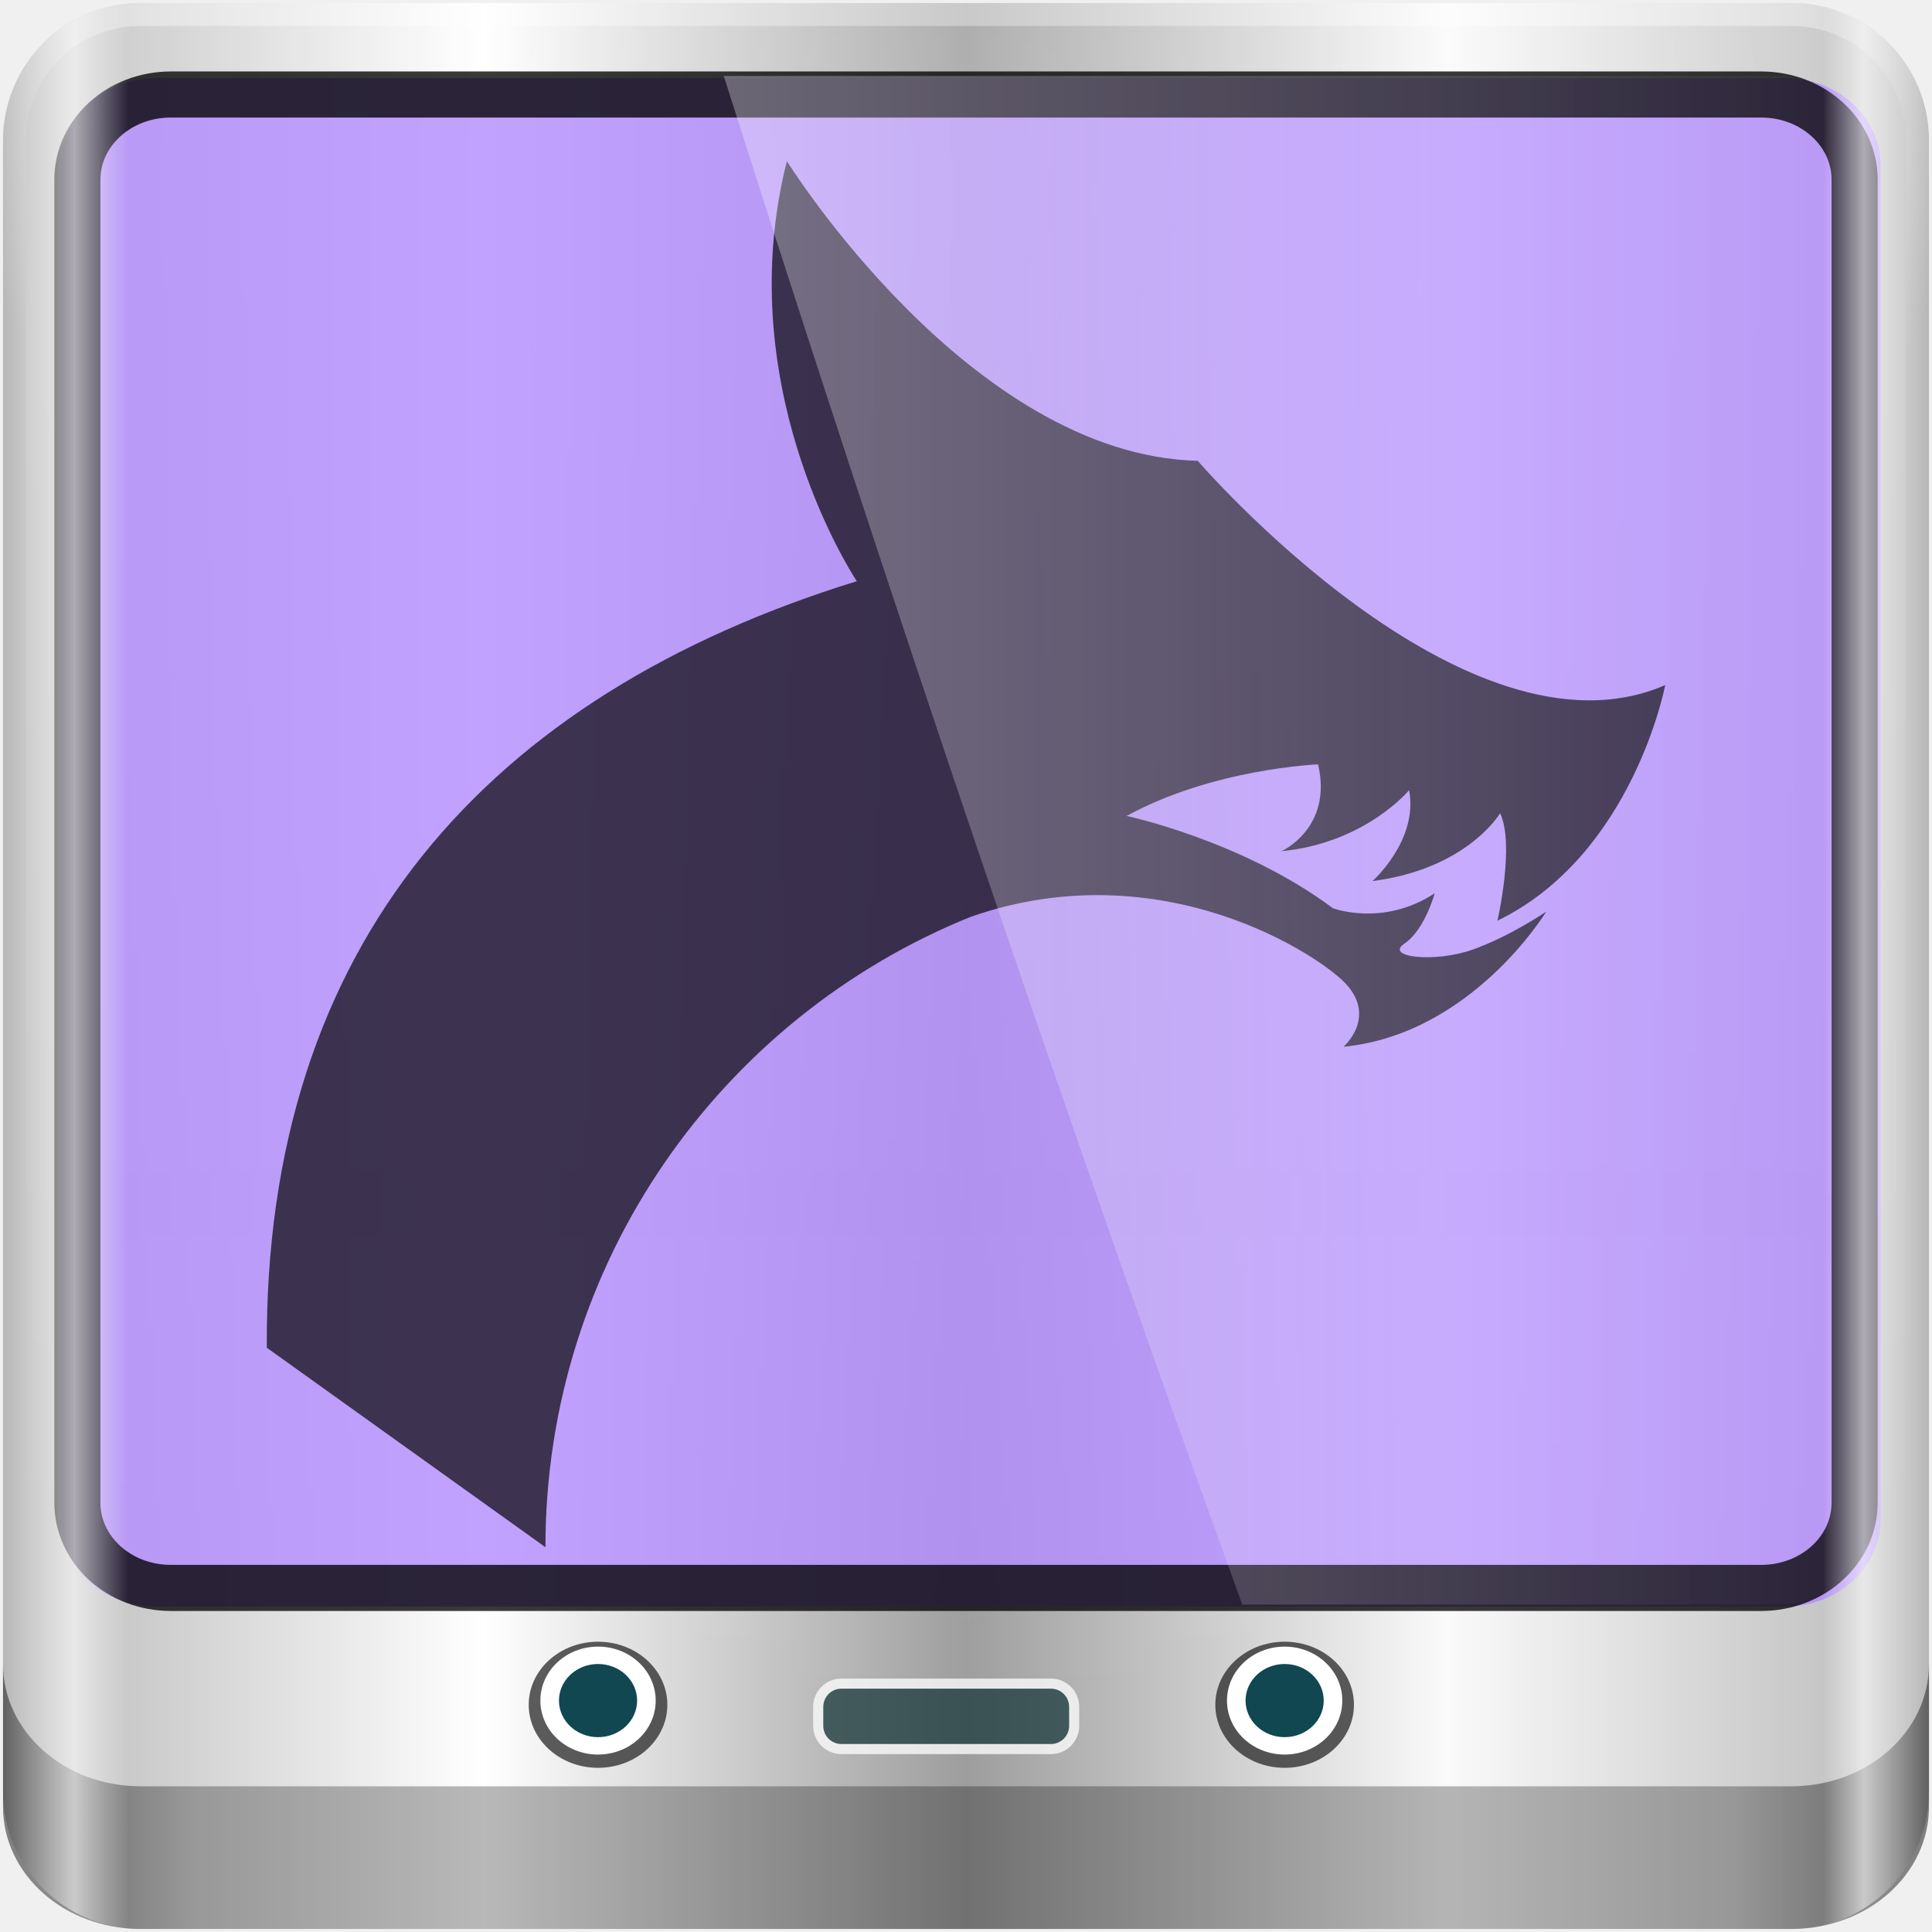
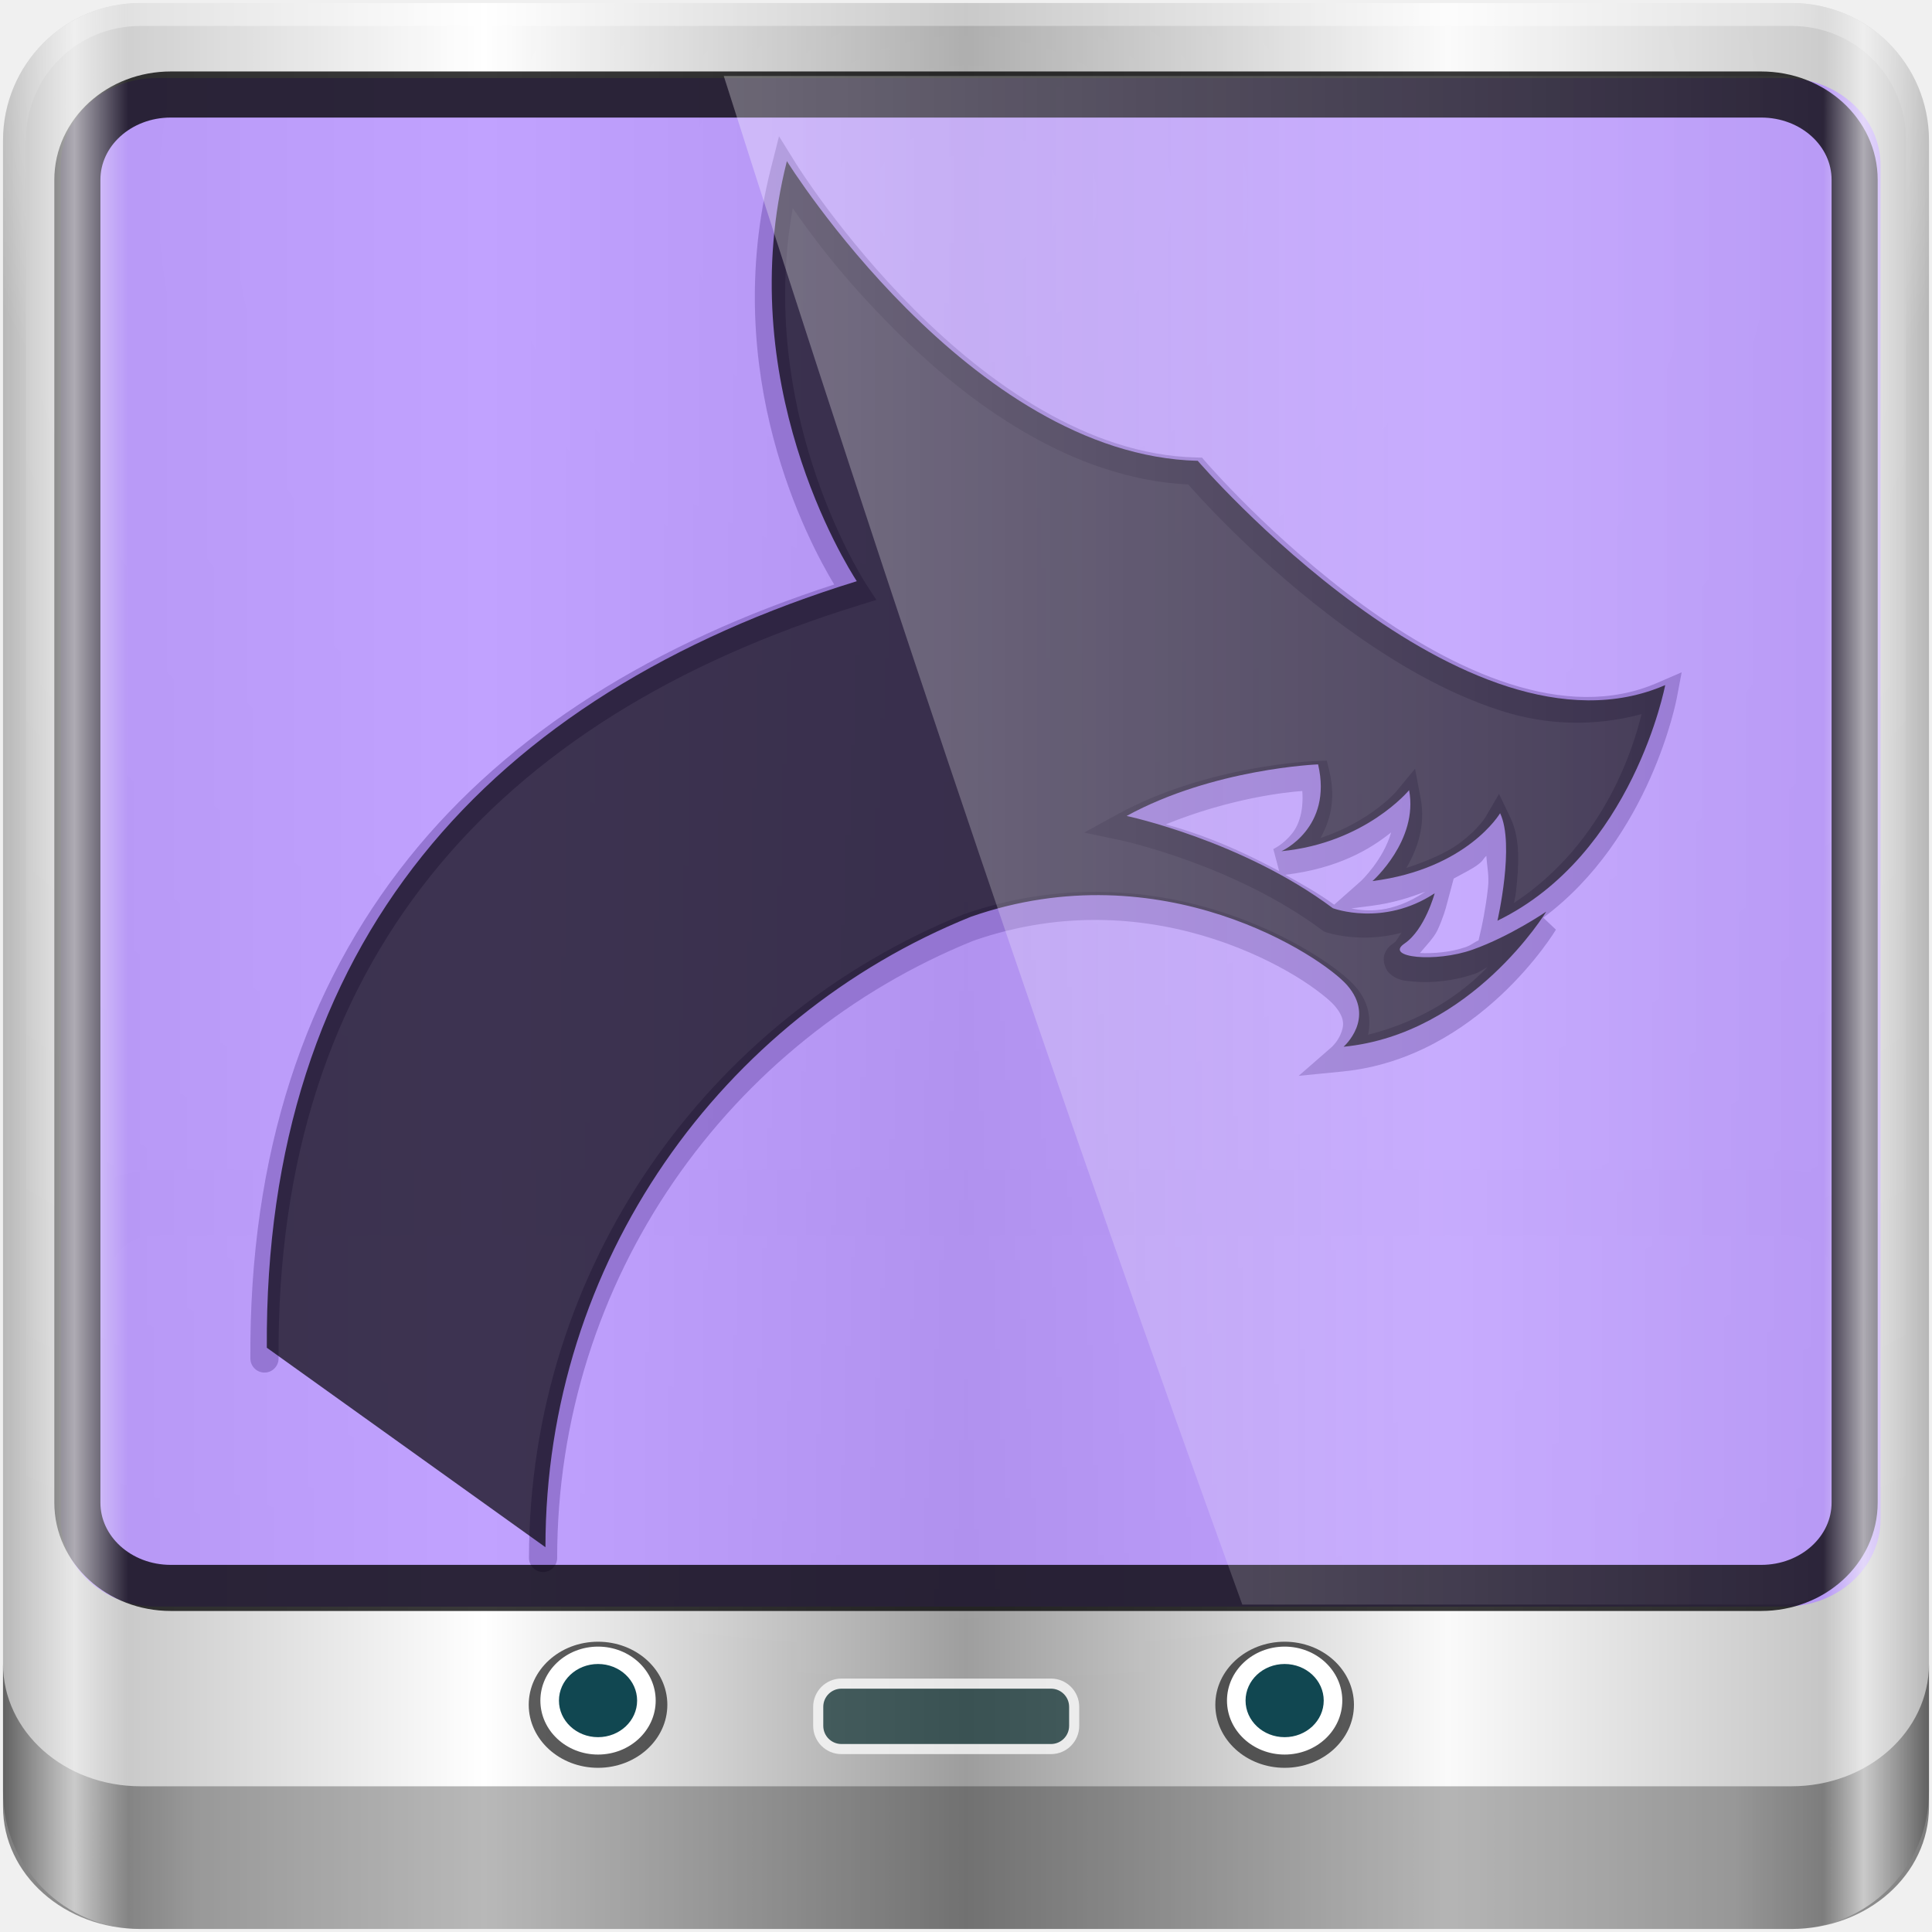
<svg xmlns="http://www.w3.org/2000/svg" xmlns:xlink="http://www.w3.org/1999/xlink" viewBox="0 0 96 96" version="1.1" id="svg37" width="96" height="96">
  <defs id="defs27">
    <linearGradient y2="517.8" x2="0" y1="545.8" gradientUnits="userSpaceOnUse" id="linearGradient6">
      <stop stop-color="#3889e9" id="stop2" />
      <stop offset="1" stop-color="#5ea5fb" id="stop4" />
    </linearGradient>
    <linearGradient gradientUnits="userSpaceOnUse" y2="500.88" x2="409.88" y1="547.13" x1="409.76" id="2" xlink:href="#0" />
    <linearGradient x1="-324.94" y1="649.74" x2="-328.21" y2="307.75" gradientUnits="userSpaceOnUse" id="linearGradient13">
      <stop stop-color="#016ed4" id="stop9" />
      <stop offset="1" stop-color="#00b1ff" id="stop11" />
    </linearGradient>
    <linearGradient gradientUnits="userSpaceOnUse" x1="346.57" y1="513.8" x2="361.57" y2="528.8" id="linearGradient19">
      <stop stop-color="#2e5d89" id="stop15" />
      <stop offset="1" stop-color="#1b92f4" id="stop17" />
    </linearGradient>
    <linearGradient id="0">
      <stop stop-color="#9662ff" id="stop21" />
      <stop offset="1" stop-color="#bc9bff" id="stop23" />
    </linearGradient>
    <linearGradient gradientUnits="userSpaceOnUse" y2="516.48" x2="0" y1="546.93" id="1" xlink:href="#0" />
    <linearGradient id="linearGradient5700-9">
      <stop style="stop-color:#ffffff;stop-opacity:0;" offset="0" id="stop5702-6" />
      <stop id="stop5704-6" offset="0.037" style="stop-color:#ffffff;stop-opacity:0.851;" />
      <stop style="stop-color:#ffffff;stop-opacity:0;" offset="0.065" id="stop5706-4" />
      <stop id="stop5712-0" offset="0.945" style="stop-color:#ffffff;stop-opacity:0;" />
      <stop id="stop5710-1" offset="0.966" style="stop-color:#ffffff;stop-opacity:0.851;" />
      <stop style="stop-color:#ffffff;stop-opacity:0;" offset="1" id="stop5708-7" />
    </linearGradient>
    <linearGradient id="linearGradient15653">
      <stop id="stop15655" offset="0" style="stop-color:#22a7dc;stop-opacity:1;" />
      <stop id="stop15657" offset="1" style="stop-color:#1d73bb;stop-opacity:1;" />
    </linearGradient>
    <linearGradient id="linearGradient4091-0-3-0-7-0">
      <stop id="stop4093-3-6-4-2-5" offset="0" style="stop-color:#ffffff;stop-opacity:1;" />
      <stop style="stop-color:#ffffff;stop-opacity:1;" offset="0.8" id="stop4099-6-1-8-3-2" />
      <stop id="stop4095-1-0-7-9-7" offset="1" style="stop-color:#ffffff;stop-opacity:0;" />
    </linearGradient>
    <linearGradient id="linearGradient3832-0-6-1-1-0">
      <stop id="stop3834-6-3-7-1-2" offset="0" style="stop-color:#000000;stop-opacity:1;" />
      <stop style="stop-color:#000000;stop-opacity:0.588;" offset="0.1" id="stop3872-2-4-7" />
      <stop id="stop3844-6-2-7-6-3" offset="0.9" style="stop-color:#000000;stop-opacity:0.588;" />
      <stop id="stop3836-5-0-2-9-1" offset="1" style="stop-color:#000000;stop-opacity:1;" />
    </linearGradient>
    <linearGradient xlink:href="#linearGradient6139-0-0" id="linearGradient5021-2" gradientUnits="userSpaceOnUse" x1="6" y1="47" x2="90" y2="47" gradientTransform="matrix(1.135375,0,0,1.133663,-40.03712,-46.78764)" />
    <linearGradient id="linearGradient6139-0-0">
      <stop style="stop-color:#b7b7b7;stop-opacity:1;" offset="0" id="stop6141-2-9" />
      <stop id="stop6151-0-8" offset="0.25" style="stop-color:#ffffff;stop-opacity:1;" />
      <stop id="stop6147-1-4" offset="0.5" style="stop-color:#9d9d9d;stop-opacity:1;" />
      <stop style="stop-color:#fafafa;stop-opacity:1;" offset="0.75" id="stop6149-4-9" />
      <stop style="stop-color:#b7b7b7;stop-opacity:1;" offset="1" id="stop6143-4-8" />
    </linearGradient>
    <linearGradient id="linearGradient3700">
      <stop id="stop3702" style="stop-color:#78a1bd;stop-opacity:1" offset="0" />
      <stop id="stop3704" style="stop-color:#afc8d8;stop-opacity:1" offset="1" />
    </linearGradient>
    <linearGradient x1="45.448" y1="92.54" x2="45.448" y2="7.017" id="ButtonShadow-3" gradientUnits="userSpaceOnUse" gradientTransform="scale(1.005865,0.994169)">
      <stop id="stop3750-3" style="stop-color:#000000;stop-opacity:1" offset="0" />
      <stop id="stop3752-9" style="stop-color:#000000;stop-opacity:0.588" offset="1" />
    </linearGradient>
    <filter id="filter3174-0" style="color-interpolation-filters:sRGB">
      <feGaussianBlur id="feGaussianBlur3176-0" stdDeviation="1.71" />
    </filter>
    <linearGradient id="linearGradient3752">
      <stop id="stop3754" style="stop-color:#0e4688;stop-opacity:1" offset="0" />
      <stop id="stop3756" style="stop-color:#135eb7;stop-opacity:1" offset="1" />
    </linearGradient>
    <linearGradient id="linearGradient3816">
      <stop id="stop3818" style="stop-color:#ffffff;stop-opacity:1" offset="0" />
      <stop id="stop3820" style="stop-color:#ffffff;stop-opacity:0" offset="1" />
    </linearGradient>
    <linearGradient y2="47" x2="90" y1="47" x1="6" gradientTransform="matrix(1.139286,0,0,1.139285,488.2203,-310.9755)" gradientUnits="userSpaceOnUse" id="linearGradient18211" xlink:href="#linearGradient5700-9" />
    <linearGradient x1="783.863" y1="-313.524" x2="1099.685" y2="1340.56" id="linearGradient2994-7-6" xlink:href="#linearGradient3004-7-1" gradientUnits="userSpaceOnUse" gradientTransform="matrix(1.237124,0,0,1.237124,-1037.425,-1010.413)" />
    <linearGradient id="linearGradient3004-7-1">
      <stop id="stop3006-7-4" style="stop-color:#ffffff;stop-opacity:1" offset="0" />
      <stop id="stop7609-6-7" style="stop-color:#ffffff;stop-opacity:1" offset="0.342" />
      <stop id="stop7599-5-0" style="stop-color:#bebdf3;stop-opacity:1" offset="0.52" />
      <stop id="stop7611-6-8" style="stop-color:#8f82f9;stop-opacity:1" offset="0.754" />
      <stop id="stop7613-3-8" style="stop-color:#9f99c7;stop-opacity:1" offset="0.871" />
      <stop id="stop3008-5-5" style="stop-color:#524c76;stop-opacity:1" offset="1" />
    </linearGradient>
    <linearGradient x1="464.017" y1="697.437" x2="368.621" y2="269.709" id="linearGradient2986-6-4" xlink:href="#linearGradient3004-7-1" gradientUnits="userSpaceOnUse" gradientTransform="matrix(1.237124,0,0,1.237124,-161.0905,-377.3414)" />
    <radialGradient cx="49.53" cy="320.086" r="31.949" fx="49.53" fy="320.086" id="radialGradient5851-1-2" xlink:href="#linearGradient3004-7-1" gradientUnits="userSpaceOnUse" gradientTransform="matrix(3.287367,0,0,2.519654,111.6891,-642.7214)" />
    <radialGradient cx="332.723" cy="590.59" r="218.022" fx="332.723" fy="590.59" id="radialGradient3228-2-2" xlink:href="#linearGradient3004-7-1" gradientUnits="userSpaceOnUse" gradientTransform="matrix(-0.0660395,4.190266,-3.573754,-0.05626827,2168.154,-1171.421)" />
    <linearGradient id="linearGradient4108">
      <stop id="stop4110" style="stop-color:#8983ac;stop-opacity:1" offset="0" />
      <stop id="stop4112" style="stop-color:#ceccdd;stop-opacity:1" offset="1" />
    </linearGradient>
    <linearGradient y2="47" x2="90" y1="47" x1="6" gradientTransform="matrix(1.139286,0,0,1.139285,488.2204,-310.9755)" gradientUnits="userSpaceOnUse" id="linearGradient18191-2" xlink:href="#linearGradient6139-0-0" />
    <linearGradient y2="47" x2="90" y1="47" x1="6" gradientTransform="matrix(1.139286,0,0,1.139285,-7.594796,-40.09188)" gradientUnits="userSpaceOnUse" id="linearGradient19498" xlink:href="#linearGradient6139-0-0" />
    <radialGradient r="41" fy="6.213" fx="158" cy="6.213" cx="158" gradientTransform="matrix(0,1.620944,-2.038285,0,160.6643,-243.0366)" gradientUnits="userSpaceOnUse" id="radialGradient19500" xlink:href="#linearGradient3816" />
    <radialGradient r="42" fy="-27" fx="48" cy="-27" cx="48" gradientTransform="matrix(-1.072173,0,0,-0.8750202,199.4643,-19.12555)" gradientUnits="userSpaceOnUse" id="radialGradient19502" xlink:href="#linearGradient4091-0-3-0-7-0" />
    <linearGradient y2="82.984" x2="-10.188" y1="82.984" x1="-94" gradientTransform="matrix(1.139286,0,0,1.012892,107.2428,5.212034)" gradientUnits="userSpaceOnUse" id="linearGradient19504" xlink:href="#linearGradient3832-0-6-1-1-0" />
    <radialGradient r="45.212" fy="-263.573" fx="543.139" cy="-263.573" cx="543.139" gradientTransform="matrix(1,0,0,0.8399796,-495.8152,228.7065)" gradientUnits="userSpaceOnUse" id="radialGradient19506" xlink:href="#linearGradient4108" />
    <radialGradient r="31.949" fy="320.086" fx="49.53" cy="320.086" cx="49.53" gradientTransform="matrix(3.287367,0,0,2.519654,111.6891,-642.7214)" gradientUnits="userSpaceOnUse" id="radialGradient19512" xlink:href="#linearGradient3004-7-1" />
    <radialGradient r="218.022" fy="590.59" fx="332.723" cy="590.59" cx="332.723" gradientTransform="matrix(-0.0660395,4.190266,-3.573754,-0.05626827,2168.154,-1171.421)" gradientUnits="userSpaceOnUse" id="radialGradient19514" xlink:href="#linearGradient3004-7-1" />
    <linearGradient y2="0.279" x2="59.378" y1="0.279" x1="2.465" gradientTransform="matrix(1.003444,0,0,1.004959,32.58021,6.927785)" gradientUnits="userSpaceOnUse" id="linearGradient19516" xlink:href="#linearGradient3816" />
    <linearGradient y2="47" x2="90" y1="47" x1="6" gradientTransform="matrix(1.139286,0,0,1.139285,-7.594806,-40.09188)" gradientUnits="userSpaceOnUse" id="linearGradient19518" xlink:href="#linearGradient5700-9" />
    <clipPath id="clipPath3625">
      <path d="M 0,0 V 96 H 96 V 0 Z m 12,6 h 72 c 3.324,0 6,2.676 6,6 v 72 c 0,3.324 -2.676,6 -6,6 H 12 C 8.676,90 6,87.324 6,84 V 12 C 6,8.676 8.676,6 12,6 Z" id="path3627" style="fill:#ffffff;fill-opacity:1;stroke:none" />
    </clipPath>
    <filter id="filter3174-20" style="color-interpolation-filters:sRGB">
      <feGaussianBlur id="feGaussianBlur3176-3" stdDeviation="1.71" />
    </filter>
    <linearGradient x1="44.512" y1="6" x2="44.512" y2="90.015" id="linearGradient3643" xlink:href="#linearGradient3637" gradientUnits="userSpaceOnUse" />
    <linearGradient id="linearGradient3637">
      <stop id="stop3639" style="stop-color:#f0f0f0;stop-opacity:1" offset="0" />
      <stop id="stop3641" style="stop-color:#dcdcdc;stop-opacity:1" offset="1" />
    </linearGradient>
    <linearGradient x1="36.357" y1="6" x2="36.357" y2="63.893" id="linearGradient3188-83" xlink:href="#linearGradient3816" gradientUnits="userSpaceOnUse" />
    <radialGradient cx="48" cy="90.172" r="42" fx="48" fy="90.172" id="radialGradient3619-1" xlink:href="#linearGradient3816" gradientUnits="userSpaceOnUse" gradientTransform="matrix(1.157313,0,0,0.9959077,-7.551021,0.1971319)" />
    <linearGradient x1="48" y1="90" x2="48" y2="5.988" id="linearGradient2843" xlink:href="#linearGradient3700-24" gradientUnits="userSpaceOnUse" gradientTransform="translate(0,100)" />
    <linearGradient id="linearGradient3700-24">
      <stop id="stop3702-5" style="stop-color:#2276c5;stop-opacity:1" offset="0" />
      <stop id="stop3704-8" style="stop-color:#68baf4;stop-opacity:1" offset="1" />
    </linearGradient>
    <clipPath id="clipPath3649">
      <rect width="76" height="76" rx="4" ry="4" x="10" y="10" id="rect3651" style="fill:#ffffff;fill-opacity:1;fill-rule:nonzero;stroke:none" />
    </clipPath>
    <filter id="filter3657" style="color-interpolation-filters:sRGB">
      <feGaussianBlur id="feGaussianBlur3659" stdDeviation="1.14" />
    </filter>
    <linearGradient x1="48" y1="20.221" x2="48" y2="138.661" id="linearGradient3613-9" xlink:href="#linearGradient3816" gradientUnits="userSpaceOnUse" />
    <clipPath id="clipPath3613-8">
      <rect width="84" height="84" rx="6" ry="6" x="6" y="6" id="rect3615-25" style="fill:#ffffff;fill-opacity:1;fill-rule:nonzero;stroke:none" />
    </clipPath>
    <filter x="-0.192" y="-0.192" width="1.384" height="1.384" id="filter3794-1" style="color-interpolation-filters:sRGB">
      <feGaussianBlur id="feGaussianBlur3796-5" stdDeviation="5.28" />
    </filter>
    <linearGradient x1="50.579" y1="79.952" x2="50.579" y2="16.361" id="linearGradient3680-4" xlink:href="#linearGradient4081-9" gradientUnits="userSpaceOnUse" />
    <linearGradient id="linearGradient4081-9">
      <stop id="stop4083-8" style="stop-color:#aaaaaa;stop-opacity:1" offset="0" />
      <stop id="stop4085-0" style="stop-color:#f0f0f0;stop-opacity:1" offset="1" />
    </linearGradient>
    <linearGradient y2="47" x2="90" y1="47" x1="6" gradientTransform="matrix(1.139286,0,0,1.139285,-9.594806,-9.546431)" gradientUnits="userSpaceOnUse" id="linearGradient18211-7" xlink:href="#linearGradient5700-9" />
    <linearGradient y2="0.279" x2="59.378" y1="0.279" x1="2.465" gradientTransform="matrix(1.003444,0,0,1.004959,33.48931,41.47324)" gradientUnits="userSpaceOnUse" id="linearGradient18209" xlink:href="#linearGradient3816" />
    <linearGradient gradientUnits="userSpaceOnUse" y2="-263.573" x2="588.351" y1="-263.573" x1="497.928" id="linearGradient20151" xlink:href="#ButtonShadow-3" gradientTransform="translate(-497.8152,301.4291)" />
    <radialGradient r="41" fy="6.213" fx="158" cy="6.213" cx="158" gradientTransform="matrix(0,1.620944,-2.038285,0,160.6643,-243.0366)" gradientUnits="userSpaceOnUse" id="radialGradient18193" xlink:href="#linearGradient3816" />
    <radialGradient r="42" fy="-27" fx="48" cy="-27" cx="48" gradientTransform="matrix(-1.072173,0,0,-0.8750202,199.4643,-19.12555)" gradientUnits="userSpaceOnUse" id="radialGradient18195" xlink:href="#linearGradient4091-0-3-0-7-0" />
    <linearGradient xlink:href="#linearGradient6139-0-0" id="linearGradient20287" gradientUnits="userSpaceOnUse" gradientTransform="matrix(1.139286,0,0,1.139285,-6.685705,-5.546422)" x1="6" y1="47" x2="90" y2="47" />
    <radialGradient r="41" fy="6.213" fx="158" cy="6.213" cx="158" gradientTransform="matrix(0,1.846718,-2.322188,0,62.42821,-281.8648)" gradientUnits="userSpaceOnUse" id="radialGradient20577" xlink:href="#linearGradient3816" />
    <radialGradient r="42" fy="-27" fx="48" cy="-27" cx="48" gradientTransform="matrix(-1.221511,0,0,-0.9968979,106.6325,-26.76625)" gradientUnits="userSpaceOnUse" id="radialGradient20579" xlink:href="#linearGradient4091-0-3-0-7-0" />
    <linearGradient y2="47" x2="90" y1="47" x1="6" gradientTransform="matrix(1.139286,0,0,1.139285,-6.685711,-5.546431)" gradientUnits="userSpaceOnUse" id="linearGradient20587" xlink:href="#linearGradient5700-9" />
    <linearGradient y2="7.017" x2="45.448" y1="92.54" x1="45.448" gradientTransform="scale(1.005865,0.994169)" gradientUnits="userSpaceOnUse" id="linearGradient20589" xlink:href="#ButtonShadow-3" />
  </defs>
  <path id="rect4251-1" d="M 89.014,0.15 H 6.986 c -3.787,0 -6.836,3.049 -6.836,6.836 V 89.014 c 0,3.787 3.049,6.836 6.836,6.836 H 89.014 c 3.787,0 6.836,-3.049 6.836,-6.836 V 6.986 c 0,-3.787 -3.049,-6.836 -6.836,-6.836 z" style="display:inline;fill:url(#linearGradient20287);fill-opacity:1;fill-rule:nonzero;stroke:none" />
  <path id="path3400-6" d="m 6.986,1.289 c -3.176,0 -5.696,2.521 -5.696,5.696 v 23.605 7.975 43.969 c 1.22,1.856 3.3,3.097 5.696,3.097 H 11.543 84.457 89.014 c 2.396,0 4.477,-1.242 5.696,-3.097 V 38.565 30.59 6.986 c 0,-3.176 -2.521,-5.696 -5.696,-5.696 z" style="display:inline;opacity:0.2;fill:url(#radialGradient20577);fill-opacity:1;fill-rule:nonzero;stroke:none;stroke-width:1.139" />
  <path id="path4236-5" d="m 6.986,0.15 c -3.787,0 -6.836,3.049 -6.836,6.836 V 24.075 H 1.289 V 6.986 c 0,-3.176 2.521,-5.696 5.696,-5.696 H 89.014 c 3.176,0 5.696,2.521 5.696,5.696 V 24.075 h 1.139 V 6.986 c 0,-3.787 -3.049,-6.836 -6.836,-6.836 z" style="display:inline;opacity:0.45;fill:url(#radialGradient20579);fill-opacity:1;fill-rule:nonzero;stroke:none;stroke-width:1.139" />
  <path style="opacity:0.47;fill:url(#linearGradient19504);fill-opacity:1;fill-rule:nonzero;stroke:none;stroke-width:1.139" d="m 0.15,82.682 v 1.013 1.013 1.013 2.026 2.026 c 0,3.367 3.049,6.077 6.836,6.077 H 89.014 c 3.787,0 6.836,-2.71 6.836,-6.077 v -2.026 -2.026 -1.013 -1.013 -1.013 c 0,3.367 -3.049,6.077 -6.836,6.077 H 6.986 c -3.787,0 -6.836,-2.71 -6.836,-6.077 z" id="path4242-5" />
  <ellipse cy="84.709" cx="29.716" style="opacity:0.71;fill:#1c1c1c;fill-opacity:1;fill-rule:nonzero;stroke:none;stroke-width:1.177" id="path4002" rx="3.444" ry="3.133" />
  <ellipse cy="84.501" cx="29.716" id="path3854" style="fill:#ffffff;fill-opacity:1;fill-rule:nonzero;stroke:none;stroke-width:0.993" rx="2.865" ry="2.682" />
  <ellipse cy="84.501" cx="29.716" style="fill:#114751;fill-opacity:1;fill-rule:nonzero;stroke:none;stroke-width:0.673" id="path3856" rx="1.942" ry="1.818" />
  <ellipse cy="84.709" cx="63.833" id="path4170" style="opacity:0.71;fill:#1c1c1c;fill-opacity:1;fill-rule:nonzero;stroke:none;stroke-width:1.177" rx="3.444" ry="3.133" />
  <ellipse cy="84.501" cx="63.833" style="fill:#ffffff;fill-opacity:1;fill-rule:nonzero;stroke:none;stroke-width:0.993" id="path4172" rx="2.865" ry="2.682" />
  <ellipse cy="84.501" cx="63.833" id="path4174" style="fill:#114751;fill-opacity:1;fill-rule:nonzero;stroke:none;stroke-width:0.673" rx="1.942" ry="1.818" />
  <rect style="opacity:0.751;fill:#0c2f31;fill-opacity:0.905;stroke:#ffffff;stroke-width:0.502;stroke-miterlimit:4;stroke-dasharray:none;stroke-opacity:1" id="rect4176" width="12.718" height="3.252" x="40.657" y="83.658" rx="1.152" ry="1.154" />
  <path id="path4972" d="m 7.781,58.132 c -1.885,0 -3.649,0.918 -4.759,2.272 v 15.089 c 0,2.404 2.123,4.34 4.759,4.34 H 88.686 c 2.637,0 4.759,-1.936 4.759,-4.34 v -15.089 c -1.11,-1.354 -2.874,-2.272 -4.759,-2.272 z m 0,3.255 H 88.686 c 1.359,0 2.38,0.93 2.38,2.17 v 11.936 c 0,1.24 -1.02,2.17 -2.38,2.17 H 7.781 c -1.359,0 -2.38,-0.93 -2.38,-2.17 v -11.936 c 0,-1.24 1.02,-2.17 2.38,-2.17 z" style="color:#000000;font-style:normal;font-variant:normal;font-weight:normal;font-stretch:normal;font-size:medium;line-height:normal;font-family:Sans;-inkscape-font-specification:Sans;text-indent:0;text-align:start;text-decoration:none;text-decoration-line:none;letter-spacing:normal;word-spacing:normal;text-transform:none;writing-mode:lr-tb;direction:ltr;baseline-shift:baseline;text-anchor:start;display:inline;overflow:visible;visibility:visible;opacity:0.02;fill:#000000;fill-opacity:1;fill-rule:nonzero;stroke:none;stroke-width:6;marker:none;enable-background:accumulate" />
+   <path style="color:#000000;font-style:normal;font-variant:normal;font-weight:normal;font-stretch:normal;font-size:medium;line-height:normal;font-family:sans-serif;font-variant-ligatures:normal;font-variant-position:normal;font-variant-caps:normal;font-variant-numeric:normal;font-variant-alternates:normal;font-feature-settings:normal;text-indent:0;text-align:start;text-decoration:none;text-decoration-line:none;text-decoration-style:solid;text-decoration-color:#000000;letter-spacing:normal;word-spacing:normal;text-transform:none;writing-mode:lr-tb;direction:ltr;text-orientation:mixed;dominant-baseline:auto;baseline-shift:baseline;text-anchor:start;white-space:normal;shape-padding:0;clip-rule:nonzero;display:inline;overflow:visible;visibility:visible;opacity:1;isolation:auto;mix-blend-mode:normal;color-interpolation:sRGB;color-interpolation-filters:linearRGB;solid-color:#000000;solid-opacity:1;vector-effect:none;fill:#000000;fill-opacity:0.985;fill-rule:nonzero;stroke:none;stroke-width:1.4;stroke-linecap:round;stroke-linejoin:miter;stroke-miterlimit:4;stroke-dasharray:none;stroke-dashoffset:0;stroke-opacity:1;paint-order:stroke fill markers;color-rendering:auto;image-rendering:auto;shape-rendering:auto;text-rendering:auto;enable-background:accumulate" d="m 38.709,6.772 -0.404,1.596 c -2.601,10.262 1.88,18.573 3.145,20.676 -8.888,2.878 -16.124,7.334 -21.125,13.576 -5.157,6.437 -7.948,14.722 -7.883,24.887 a 0.7,0.7 0 1 0 1.4,-0.01 c -0.064,-9.905 2.629,-17.829 7.574,-24.002 4.945,-6.173 12.172,-10.609 21.248,-13.412 l 0.883,-0.273 -0.504,-0.775 c -0.452,-0.698 -5.416,-8.802 -3.652,-18.689 0.928,1.343 2.464,3.439 5.057,6.031 3.676,3.676 8.78,7.41 14.596,7.697 0.246,0.283 3.369,3.862 7.834,7.113 2.322,1.691 4.969,3.256 7.719,4.133 2.304,0.735 4.68,0.784 6.971,0.162 -0.337,1.39 -1.719,6.343 -6.334,9.383 0.044,-0.278 0.062,-0.269 0.098,-0.594 0.131,-1.187 0.235,-2.559 -0.277,-3.631 l -0.568,-1.189 -0.666,1.137 c 0,0 -0.319,0.558 -1.227,1.258 -0.601,0.463 -1.56,0.912 -2.711,1.281 0.526,-0.904 0.967,-2.085 0.707,-3.461 l -0.277,-1.469 -0.951,1.154 c 0,0 -1.284,1.475 -3.746,2.289 0.453,-0.819 0.778,-1.871 0.447,-3.285 l -0.133,-0.562 -0.576,0.023 c 0,0 -5.317,0.18 -9.824,2.646 l -1.658,0.908 1.85,0.391 c 0,0 5.621,1.21 9.977,4.461 l 0.078,0.059 0.092,0.035 c 0,0 1.697,0.594 3.77,0.031 -0.128,0.164 -0.23,0.406 -0.357,0.492 -0.192,0.13 -0.387,0.278 -0.494,0.598 -0.107,0.32 0.061,0.757 0.258,0.934 0.394,0.354 0.744,0.361 1.178,0.402 0.868,0.084 2.021,-0.019 3.074,-0.393 0.317,-0.113 0.308,-0.182 0.611,-0.316 -1.378,1.41 -3.289,2.679 -5.928,3.352 0.14,-0.706 0.086,-1.57 -0.627,-2.387 -0.412,-0.471 -1.161,-1.065 -2.271,-1.736 -1.111,-0.671 -2.564,-1.385 -4.285,-1.947 -3.442,-1.125 -7.977,-1.637 -12.9,0.082 l -0.016,0.006 -0.016,0.006 C 35.209,50.544 26.285,62.943 26.285,77.414 a 0.7,0.7 0 1 0 1.4,0 c 0,-13.889 8.559,-25.768 20.686,-30.67 4.584,-1.596 8.774,-1.12 11.988,-0.07 1.609,0.526 2.969,1.196 3.994,1.814 1.025,0.619 1.733,1.22 1.941,1.459 0.569,0.652 0.482,1.043 0.328,1.426 -0.154,0.383 -0.439,0.645 -0.439,0.645 l -1.65,1.439 2.18,-0.215 c 6.796,-0.669 10.6,-7.047 10.6,-7.047 l -0.629,-0.596 c 5.334,-3.961 6.631,-10.895 6.631,-10.895 l 0.246,-1.297 -1.213,0.525 c -2.29,0.993 -4.79,0.859 -7.326,0.051 -2.536,-0.809 -5.076,-2.298 -7.32,-3.932 -4.488,-3.268 -7.771,-7.078 -7.771,-7.078 l -0.201,-0.234 -0.311,-0.008 C 54.047,22.599 49.063,19.011 45.437,15.385 41.811,11.759 39.578,8.17 39.578,8.17 Z M 64.711,39.303 c 0.069,0.965 -0.153,1.673 -0.512,2.119 -0.441,0.549 -0.928,0.766 -0.928,0.766 l 0.291,1.098 c -2.534,-1.357 -4.239,-1.936 -5.633,-2.324 3.204,-1.302 5.973,-1.603 6.781,-1.658 z m 4.414,2.057 c -0.391,1.38 -1.51,2.428 -1.51,2.428 l -1.32,1.166 c -0.793,-0.575 -1.615,-1.034 -2.434,-1.486 2.626,-0.317 4.211,-1.263 5.264,-2.107 z m 4.73,1.164 c 0.036,0.558 0.149,0.985 0.082,1.592 -0.121,1.096 -0.33,2.01 -0.33,2.01 l -0.139,0.602 c -0.31,0.142 -0.325,0.22 -0.645,0.334 -0.74,0.262 -1.641,0.324 -2.268,0.293 0.326,-0.388 0.705,-0.77 0.881,-1.152 0.274,-0.595 0.41,-1.102 0.41,-1.102 l 0.387,-1.445 c 0.418,-0.235 0.902,-0.462 1.213,-0.701 0.281,-0.216 0.205,-0.229 0.408,-0.43 z m -3.025,1.783 -0.043,0.027 c -1.628,1.071 -2.885,0.959 -3.645,0.805 l 1.025,-0.133 c 1.045,-0.134 1.88,-0.408 2.662,-0.699 z" id="path4617" />
  <path id="path4970" d="M 7.781,3.879 H 88.686 c 2.637,0 4.759,1.936 4.759,4.34 V 75.492 c 0,2.404 -2.123,4.34 -4.759,4.34 H 7.781 c -2.637,0 -4.759,-1.936 -4.759,-4.34 V 8.219 c 0,-2.404 2.123,-4.34 4.759,-4.34 z" style="color:#000000;display:inline;overflow:visible;visibility:visible;opacity:0.821;fill:#b48eff;fill-opacity:1;fill-rule:nonzero;stroke:none;stroke-width:2;marker:none;enable-background:accumulate" />
  <path id="path4989-5" d="M 8.492,4.696 H 87.508 c 2.575,0 4.648,1.891 4.648,4.24 V 74.663 c 0,2.349 -2.073,4.24 -4.648,4.24 H 8.492 c -2.575,0 -4.648,-1.891 -4.648,-4.24 V 8.936 c 0,-2.349 2.073,-4.24 4.648,-4.24 z" style="color:#000000;display:inline;overflow:visible;visibility:visible;fill:none;stroke:#000000;stroke-width:2.29;stroke-opacity:0.776;marker:none;enable-background:accumulate" />
  <path d="m 27.103,76.881 c 0,-14.183 8.745,-26.325 21.138,-31.327 9.514,-3.322 17.458,1.981 18.698,3.401 1.438,1.648 -0.179,3.058 -0.179,3.058 6.384,-0.628 10.07,-6.713 10.07,-6.713 0,0 -1.799,1.228 -3.655,1.887 -1.859,0.659 -4.405,0.389 -3.388,-0.301 1.017,-0.691 1.501,-2.499 1.501,-2.499 -2.562,1.686 -5.058,0.741 -5.058,0.741 -4.518,-3.372 -10.249,-4.584 -10.249,-4.584 4.314,-2.361 9.514,-2.562 9.514,-2.562 0.741,3.171 -1.821,4.314 -1.821,4.314 4.179,-0.405 6.343,-3.033 6.343,-3.033 0.471,2.493 -1.821,4.518 -1.821,4.518 4.719,-0.606 6.343,-3.372 6.343,-3.372 0.741,1.551 -0.132,5.341 -0.132,5.341 C 81.148,42.47 82.743,34.042 82.743,34.042 72.814,38.35 59.516,22.898 59.516,22.898 48.184,22.616 39.1,8.006 39.1,8.006 36.328,18.945 42.052,28.076 42.573,28.88 24.223,34.548 13.13,46.897 13.258,66.968" id="path31" style="fill-opacity:0.681;stroke-width:3.14" />
  <path id="path4974" d="m 35.963,3.776 c 8.329,26.184 16.985,51.751 25.766,75.954 h 26.584 c 2.637,0 4.759,-1.936 4.759,-4.34 V 8.117 c 0,-2.404 -2.123,-4.34 -4.759,-4.34 z" style="color:#000000;display:inline;overflow:visible;visibility:visible;opacity:0.309;fill:url(#linearGradient18209);fill-opacity:1;fill-rule:nonzero;stroke:none;stroke-width:2;marker:none;enable-background:accumulate" />
  <path style="display:inline;opacity:0.728;fill:url(#linearGradient20587);fill-opacity:1;fill-rule:nonzero;stroke:none" d="M 89.014,0.15 H 6.986 c -3.787,0 -6.836,3.049 -6.836,6.836 V 89.014 c 0,3.787 3.049,6.836 6.836,6.836 h 82.029 c 3.787,0 6.836,-3.049 6.836,-6.836 V 6.986 c 0,-3.787 -3.049,-6.836 -6.836,-6.836 z" id="path5696" />
</svg>
